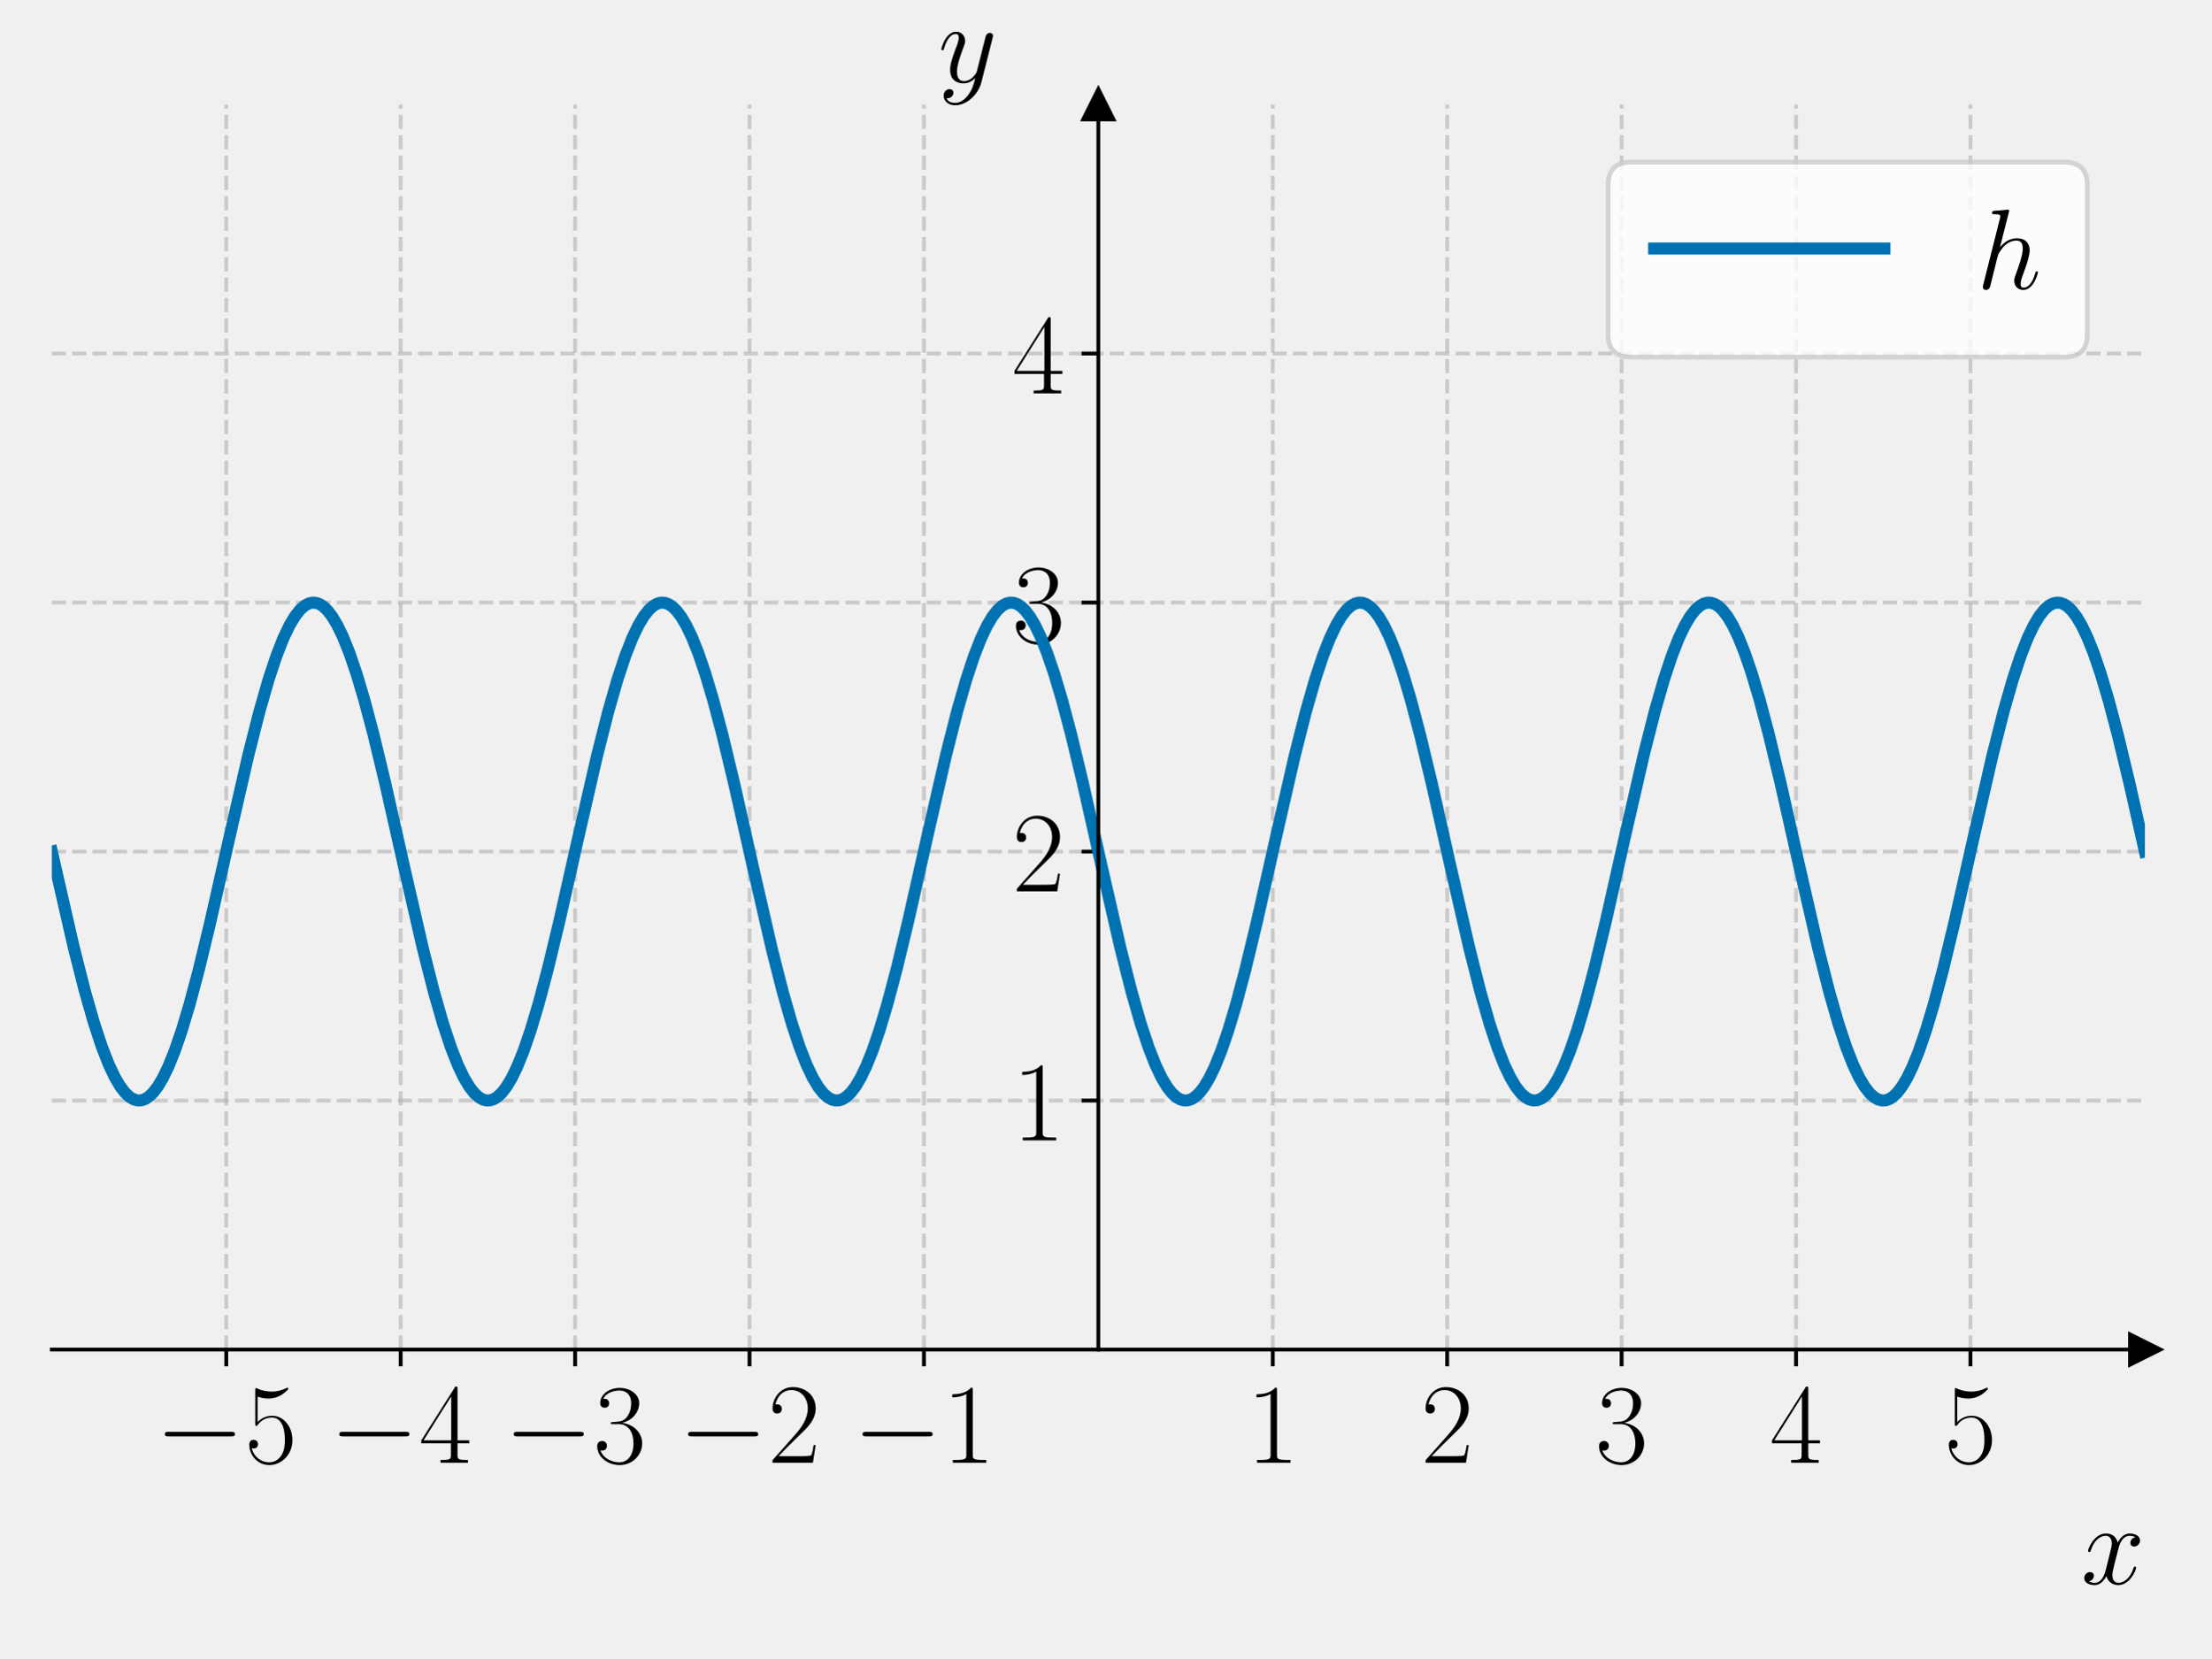
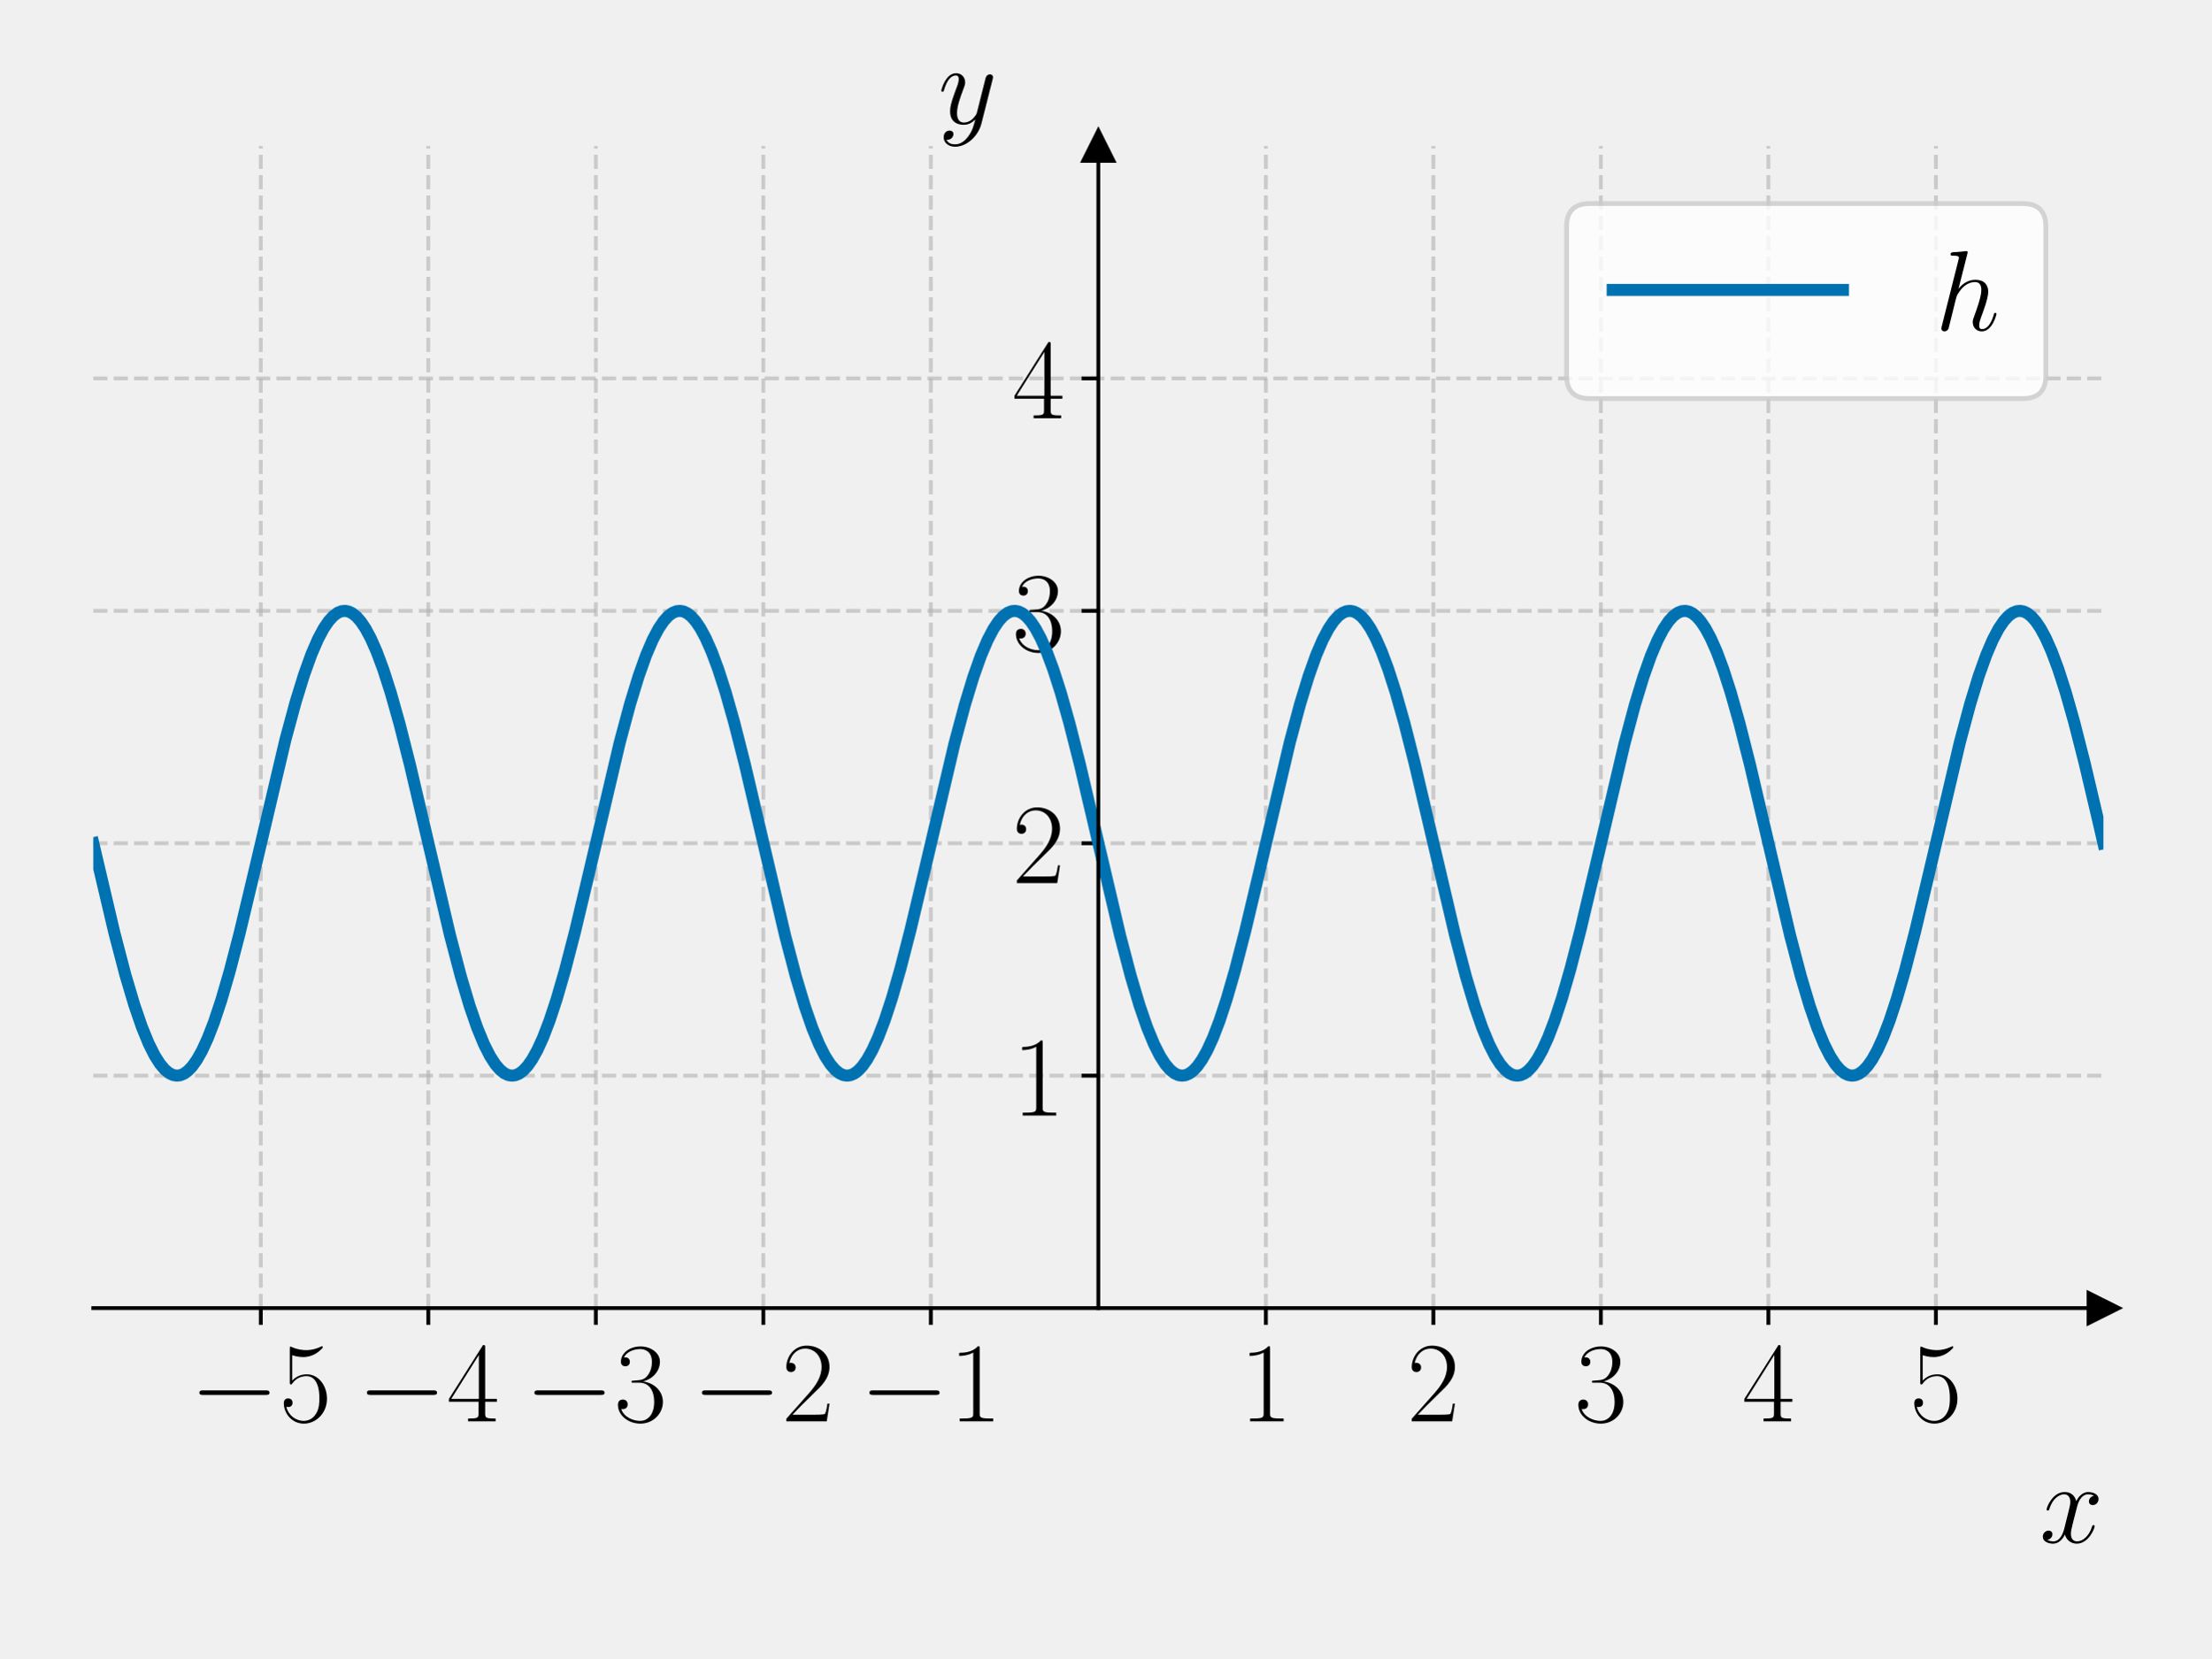
<svg xmlns="http://www.w3.org/2000/svg" xmlns:xlink="http://www.w3.org/1999/xlink" width="460.8pt" height="345.6pt" viewBox="0 0 460.8 345.6" version="1.1">
  <defs>
    <style type="text/css">*{stroke-linejoin: round; stroke-linecap: butt}</style>
  </defs>
  <g id="figure_1">
    <g id="patch_1">
      <path d="M 0 345.6  L 460.8 345.6  L 460.8 0  L 0 0  L 0 345.6  z " style="fill: none" />
    </g>
    <g id="axes_1">
      <g id="patch_2">
-         <path d="M 10.8 281.29  L 447 281.29  L 447 21.788  L 10.8 21.788  L 10.8 281.29  z " style="fill: none" />
+         <path d="M 19.44 272.65  L 438.36 272.65  L 438.36 30.428  L 19.44 30.428  L 19.44 272.65  z " style="fill: none" />
      </g>
      <g id="matplotlib.axis_1">
        <g id="xtick_1">
          <g id="line2d_1">
-             <path d="M 47.15 281.29  L 47.15 21.788  " clip-path="url(#pa3ded8461f)" style="fill: none; stroke-dasharray: 2.96,1.28; stroke-dashoffset: 0; stroke: #b0b0b0; stroke-opacity: 0.6; stroke-width: 0.8" />
+             <path d="M 54.35 272.65  L 54.35 30.428  " clip-path="url(#p4d999d555f)" style="fill: none; stroke-dasharray: 2.96,1.28; stroke-dashoffset: 0; stroke: #b0b0b0; stroke-opacity: 0.6; stroke-width: 0.8" />
          </g>
          <g id="line2d_2">
            <defs>
-               <path id="ma2c0aed784" d="M 0 0  L 0 3.5  " style="stroke: #000000; stroke-width: 0.8" />
-             </defs>
-             <g>
-               <use xlink:href="#ma2c0aed784" x="47.15" y="281.29" style="stroke: #000000; stroke-width: 0.8" />
+               <path id="m461175f066" d="M 0 0  L 0 3.5  " style="stroke: #000000; stroke-width: 0.8" />
+             </defs>
+             <g>
+               <use xlink:href="#m461175f066" x="54.35" y="272.65" style="stroke: #000000; stroke-width: 0.8" />
            </g>
          </g>
          <g id="text_1">
-             <g transform="translate(32.36865 304.8941) scale(0.24 -0.24)">
+             <g transform="translate(39.56865 296.2541) scale(0.24 -0.24)">
              <defs>
                <path id="CMSY10-0" d="M 4218 1472  C 4326 1472 4442 1472 4442 1600  C 4442 1728 4326 1728 4218 1728  L 755 1728  C 646 1728 531 1728 531 1600  C 531 1472 646 1472 755 1472  L 4218 1472  z " transform="scale(0.015625)" />
                <path id="CMR17-35" d="M 730 3692  C 794 3666 1056 3584 1325 3584  C 1920 3584 2246 3911 2432 4100  C 2432 4157 2432 4192 2394 4192  C 2387 4192 2374 4192 2323 4163  C 2099 4058 1837 3973 1517 3973  C 1325 3973 1037 3999 723 4139  C 653 4171 640 4171 634 4171  C 602 4171 595 4164 595 4037  L 595 2203  C 595 2089 595 2057 659 2057  C 691 2057 704 2070 736 2114  C 941 2401 1222 2522 1542 2522  C 1766 2522 2246 2382 2246 1289  C 2246 1085 2246 715 2054 421  C 1894 159 1645 25 1370 25  C 947 25 518 320 403 814  C 429 807 480 795 506 795  C 589 795 749 840 749 1038  C 749 1210 627 1280 506 1280  C 358 1280 262 1190 262 1011  C 262 454 704 -128 1382 -128  C 2042 -128 2669 440 2669 1264  C 2669 2030 2170 2624 1549 2624  C 1222 2624 947 2503 730 2274  L 730 3692  z " transform="scale(0.015625)" />
              </defs>
              <use xlink:href="#CMSY10-0" transform="scale(0.996264)" />
              <use xlink:href="#CMR17-35" transform="translate(77.48747 0) scale(0.996264)" />
            </g>
          </g>
        </g>
        <g id="xtick_2">
          <g id="line2d_3">
-             <path d="M 83.5 281.29  L 83.5 21.788  " clip-path="url(#pa3ded8461f)" style="fill: none; stroke-dasharray: 2.96,1.28; stroke-dashoffset: 0; stroke: #b0b0b0; stroke-opacity: 0.6; stroke-width: 0.8" />
+             <path d="M 89.26 272.65  L 89.26 30.428  " clip-path="url(#p4d999d555f)" style="fill: none; stroke-dasharray: 2.96,1.28; stroke-dashoffset: 0; stroke: #b0b0b0; stroke-opacity: 0.6; stroke-width: 0.8" />
          </g>
          <g id="line2d_4">
            <g>
-               <use xlink:href="#ma2c0aed784" x="83.5" y="281.29" style="stroke: #000000; stroke-width: 0.8" />
+               <use xlink:href="#m461175f066" x="89.26" y="272.65" style="stroke: #000000; stroke-width: 0.8" />
            </g>
          </g>
          <g id="text_2">
-             <g transform="translate(68.71865 304.8941) scale(0.24 -0.24)">
+             <g transform="translate(74.47865 296.2541) scale(0.24 -0.24)">
              <defs>
                <path id="CMR17-34" d="M 2150 4122  C 2150 4256 2144 4256 2029 4256  L 128 1254  L 128 1088  L 1779 1088  L 1779 457  C 1779 224 1766 160 1318 160  L 1197 160  L 1197 0  C 1402 0 1747 0 1965 0  C 2182 0 2528 0 2733 0  L 2733 160  L 2611 160  C 2163 160 2150 224 2150 457  L 2150 1088  L 2803 1088  L 2803 1254  L 2150 1254  L 2150 4122  z M 1798 3703  L 1798 1254  L 256 1254  L 1798 3703  z " transform="scale(0.015625)" />
              </defs>
              <use xlink:href="#CMSY10-0" transform="scale(0.996264)" />
              <use xlink:href="#CMR17-34" transform="translate(77.48747 0) scale(0.996264)" />
            </g>
          </g>
        </g>
        <g id="xtick_3">
          <g id="line2d_5">
-             <path d="M 119.85 281.29  L 119.85 21.788  " clip-path="url(#pa3ded8461f)" style="fill: none; stroke-dasharray: 2.96,1.28; stroke-dashoffset: 0; stroke: #b0b0b0; stroke-opacity: 0.6; stroke-width: 0.8" />
+             <path d="M 124.17 272.65  L 124.17 30.428  " clip-path="url(#p4d999d555f)" style="fill: none; stroke-dasharray: 2.96,1.28; stroke-dashoffset: 0; stroke: #b0b0b0; stroke-opacity: 0.6; stroke-width: 0.8" />
          </g>
          <g id="line2d_6">
            <g>
-               <use xlink:href="#ma2c0aed784" x="119.85" y="281.29" style="stroke: #000000; stroke-width: 0.8" />
+               <use xlink:href="#m461175f066" x="124.17" y="272.65" style="stroke: #000000; stroke-width: 0.8" />
            </g>
          </g>
          <g id="text_3">
-             <g transform="translate(105.0686 304.8941) scale(0.24 -0.24)">
+             <g transform="translate(109.3886 296.2541) scale(0.24 -0.24)">
              <defs>
                <path id="CMR17-33" d="M 1414 2157  C 1984 2157 2234 1662 2234 1090  C 2234 320 1824 25 1453 25  C 1114 25 563 194 390 693  C 422 680 454 680 486 680  C 640 680 755 782 755 948  C 755 1133 614 1216 486 1216  C 378 1216 211 1165 211 926  C 211 335 787 -128 1466 -128  C 2176 -128 2720 430 2720 1085  C 2720 1707 2208 2157 1600 2227  C 2086 2328 2554 2756 2554 3329  C 2554 3820 2048 4179 1472 4179  C 890 4179 378 3829 378 3329  C 378 3110 544 3072 627 3072  C 762 3072 877 3155 877 3321  C 877 3486 762 3569 627 3569  C 602 3569 570 3569 544 3557  C 730 3959 1235 4032 1459 4032  C 1683 4032 2106 3925 2106 3320  C 2106 3143 2080 2828 1862 2550  C 1670 2304 1453 2304 1242 2284  C 1210 2284 1062 2269 1037 2269  C 992 2263 966 2257 966 2208  C 966 2163 973 2157 1101 2157  L 1414 2157  z " transform="scale(0.015625)" />
              </defs>
              <use xlink:href="#CMSY10-0" transform="scale(0.996264)" />
              <use xlink:href="#CMR17-33" transform="translate(77.48747 0) scale(0.996264)" />
            </g>
          </g>
        </g>
        <g id="xtick_4">
          <g id="line2d_7">
-             <path d="M 156.2 281.29  L 156.2 21.788  " clip-path="url(#pa3ded8461f)" style="fill: none; stroke-dasharray: 2.96,1.28; stroke-dashoffset: 0; stroke: #b0b0b0; stroke-opacity: 0.6; stroke-width: 0.8" />
+             <path d="M 159.08 272.65  L 159.08 30.428  " clip-path="url(#p4d999d555f)" style="fill: none; stroke-dasharray: 2.96,1.28; stroke-dashoffset: 0; stroke: #b0b0b0; stroke-opacity: 0.6; stroke-width: 0.8" />
          </g>
          <g id="line2d_8">
            <g>
-               <use xlink:href="#ma2c0aed784" x="156.2" y="281.29" style="stroke: #000000; stroke-width: 0.8" />
+               <use xlink:href="#m461175f066" x="159.08" y="272.65" style="stroke: #000000; stroke-width: 0.8" />
            </g>
          </g>
          <g id="text_4">
-             <g transform="translate(141.4186 304.8941) scale(0.24 -0.24)">
+             <g transform="translate(144.2986 296.2541) scale(0.24 -0.24)">
              <defs>
                <path id="CMR17-32" d="M 2669 989  L 2554 989  C 2490 536 2438 459 2413 420  C 2381 369 1920 369 1830 369  L 602 369  C 832 619 1280 1072 1824 1597  C 2214 1967 2669 2402 2669 3035  C 2669 3790 2067 4224 1395 4224  C 691 4224 262 3604 262 3030  C 262 2780 448 2748 525 2748  C 589 2748 781 2787 781 3010  C 781 3207 614 3264 525 3264  C 486 3264 448 3258 422 3245  C 544 3790 915 4058 1306 4058  C 1862 4058 2227 3617 2227 3035  C 2227 2479 1901 2000 1536 1584  L 262 146  L 262 0  L 2515 0  L 2669 989  z " transform="scale(0.015625)" />
              </defs>
              <use xlink:href="#CMSY10-0" transform="scale(0.996264)" />
              <use xlink:href="#CMR17-32" transform="translate(77.48747 0) scale(0.996264)" />
            </g>
          </g>
        </g>
        <g id="xtick_5">
          <g id="line2d_9">
-             <path d="M 192.55 281.29  L 192.55 21.788  " clip-path="url(#pa3ded8461f)" style="fill: none; stroke-dasharray: 2.96,1.28; stroke-dashoffset: 0; stroke: #b0b0b0; stroke-opacity: 0.6; stroke-width: 0.8" />
+             <path d="M 193.99 272.65  L 193.99 30.428  " clip-path="url(#p4d999d555f)" style="fill: none; stroke-dasharray: 2.96,1.28; stroke-dashoffset: 0; stroke: #b0b0b0; stroke-opacity: 0.6; stroke-width: 0.8" />
          </g>
          <g id="line2d_10">
            <g>
-               <use xlink:href="#ma2c0aed784" x="192.55" y="281.29" style="stroke: #000000; stroke-width: 0.8" />
+               <use xlink:href="#m461175f066" x="193.99" y="272.65" style="stroke: #000000; stroke-width: 0.8" />
            </g>
          </g>
          <g id="text_5">
-             <g transform="translate(177.7686 304.8941) scale(0.24 -0.24)">
+             <g transform="translate(179.2086 296.2541) scale(0.24 -0.24)">
              <defs>
                <path id="CMR17-31" d="M 1702 4058  C 1702 4192 1696 4192 1606 4192  C 1357 3916 979 3827 621 3827  C 602 3827 570 3827 563 3808  C 557 3795 557 3782 557 3648  C 755 3648 1088 3686 1344 3839  L 1344 461  C 1344 236 1331 160 781 160  L 589 160  L 589 0  C 896 0 1216 0 1523 0  C 1830 0 2150 0 2458 0  L 2458 160  L 2266 160  C 1715 160 1702 230 1702 458  L 1702 4058  z " transform="scale(0.015625)" />
              </defs>
              <use xlink:href="#CMSY10-0" transform="scale(0.996264)" />
              <use xlink:href="#CMR17-31" transform="translate(77.48747 0) scale(0.996264)" />
            </g>
          </g>
        </g>
        <g id="xtick_6">
          <g id="line2d_11">
-             <path d="M 265.25 281.29  L 265.25 21.788  " clip-path="url(#pa3ded8461f)" style="fill: none; stroke-dasharray: 2.96,1.28; stroke-dashoffset: 0; stroke: #b0b0b0; stroke-opacity: 0.6; stroke-width: 0.8" />
+             <path d="M 263.81 272.65  L 263.81 30.428  " clip-path="url(#p4d999d555f)" style="fill: none; stroke-dasharray: 2.96,1.28; stroke-dashoffset: 0; stroke: #b0b0b0; stroke-opacity: 0.6; stroke-width: 0.8" />
          </g>
          <g id="line2d_12">
            <g>
-               <use xlink:href="#ma2c0aed784" x="265.25" y="281.29" style="stroke: #000000; stroke-width: 0.8" />
+               <use xlink:href="#m461175f066" x="263.81" y="272.65" style="stroke: #000000; stroke-width: 0.8" />
            </g>
          </g>
          <g id="text_6">
-             <g transform="translate(259.7671 304.8941) scale(0.24 -0.24)">
+             <g transform="translate(258.3271 296.2541) scale(0.24 -0.24)">
              <use xlink:href="#CMR17-31" transform="scale(0.996264)" />
            </g>
          </g>
        </g>
        <g id="xtick_7">
          <g id="line2d_13">
-             <path d="M 301.6 281.29  L 301.6 21.788  " clip-path="url(#pa3ded8461f)" style="fill: none; stroke-dasharray: 2.96,1.28; stroke-dashoffset: 0; stroke: #b0b0b0; stroke-opacity: 0.6; stroke-width: 0.8" />
+             <path d="M 298.72 272.65  L 298.72 30.428  " clip-path="url(#p4d999d555f)" style="fill: none; stroke-dasharray: 2.96,1.28; stroke-dashoffset: 0; stroke: #b0b0b0; stroke-opacity: 0.6; stroke-width: 0.8" />
          </g>
          <g id="line2d_14">
            <g>
-               <use xlink:href="#ma2c0aed784" x="301.6" y="281.29" style="stroke: #000000; stroke-width: 0.8" />
+               <use xlink:href="#m461175f066" x="298.72" y="272.65" style="stroke: #000000; stroke-width: 0.8" />
            </g>
          </g>
          <g id="text_7">
-             <g transform="translate(296.1171 304.8941) scale(0.24 -0.24)">
+             <g transform="translate(293.2371 296.2541) scale(0.24 -0.24)">
              <use xlink:href="#CMR17-32" transform="scale(0.996264)" />
            </g>
          </g>
        </g>
        <g id="xtick_8">
          <g id="line2d_15">
-             <path d="M 337.95 281.29  L 337.95 21.788  " clip-path="url(#pa3ded8461f)" style="fill: none; stroke-dasharray: 2.96,1.28; stroke-dashoffset: 0; stroke: #b0b0b0; stroke-opacity: 0.6; stroke-width: 0.8" />
+             <path d="M 333.63 272.65  L 333.63 30.428  " clip-path="url(#p4d999d555f)" style="fill: none; stroke-dasharray: 2.96,1.28; stroke-dashoffset: 0; stroke: #b0b0b0; stroke-opacity: 0.6; stroke-width: 0.8" />
          </g>
          <g id="line2d_16">
            <g>
-               <use xlink:href="#ma2c0aed784" x="337.95" y="281.29" style="stroke: #000000; stroke-width: 0.8" />
+               <use xlink:href="#m461175f066" x="333.63" y="272.65" style="stroke: #000000; stroke-width: 0.8" />
            </g>
          </g>
          <g id="text_8">
-             <g transform="translate(332.4671 304.8941) scale(0.24 -0.24)">
+             <g transform="translate(328.1471 296.2541) scale(0.24 -0.24)">
              <use xlink:href="#CMR17-33" transform="scale(0.996264)" />
            </g>
          </g>
        </g>
        <g id="xtick_9">
          <g id="line2d_17">
-             <path d="M 374.3 281.29  L 374.3 21.788  " clip-path="url(#pa3ded8461f)" style="fill: none; stroke-dasharray: 2.96,1.28; stroke-dashoffset: 0; stroke: #b0b0b0; stroke-opacity: 0.6; stroke-width: 0.8" />
+             <path d="M 368.54 272.65  L 368.54 30.428  " clip-path="url(#p4d999d555f)" style="fill: none; stroke-dasharray: 2.96,1.28; stroke-dashoffset: 0; stroke: #b0b0b0; stroke-opacity: 0.6; stroke-width: 0.8" />
          </g>
          <g id="line2d_18">
            <g>
-               <use xlink:href="#ma2c0aed784" x="374.3" y="281.29" style="stroke: #000000; stroke-width: 0.8" />
+               <use xlink:href="#m461175f066" x="368.54" y="272.65" style="stroke: #000000; stroke-width: 0.8" />
            </g>
          </g>
          <g id="text_9">
-             <g transform="translate(368.8171 304.8941) scale(0.24 -0.24)">
+             <g transform="translate(363.0571 296.2541) scale(0.24 -0.24)">
              <use xlink:href="#CMR17-34" transform="scale(0.996264)" />
            </g>
          </g>
        </g>
        <g id="xtick_10">
          <g id="line2d_19">
-             <path d="M 410.65 281.29  L 410.65 21.788  " clip-path="url(#pa3ded8461f)" style="fill: none; stroke-dasharray: 2.96,1.28; stroke-dashoffset: 0; stroke: #b0b0b0; stroke-opacity: 0.6; stroke-width: 0.8" />
+             <path d="M 403.45 272.65  L 403.45 30.428  " clip-path="url(#p4d999d555f)" style="fill: none; stroke-dasharray: 2.96,1.28; stroke-dashoffset: 0; stroke: #b0b0b0; stroke-opacity: 0.6; stroke-width: 0.8" />
          </g>
          <g id="line2d_20">
            <g>
-               <use xlink:href="#ma2c0aed784" x="410.65" y="281.29" style="stroke: #000000; stroke-width: 0.8" />
+               <use xlink:href="#m461175f066" x="403.45" y="272.65" style="stroke: #000000; stroke-width: 0.8" />
            </g>
          </g>
          <g id="text_10">
-             <g transform="translate(405.1671 304.8941) scale(0.24 -0.24)">
+             <g transform="translate(397.9671 296.2541) scale(0.24 -0.24)">
              <use xlink:href="#CMR17-35" transform="scale(0.996264)" />
            </g>
          </g>
        </g>
        <g id="text_11">
-           <g transform="translate(433.6958 330.1492) scale(0.24 -0.24)">
+           <g transform="translate(425.0558 321.5092) scale(0.24 -0.24)">
            <defs>
              <path id="CMMI12-78" d="M 3034 2606  C 2829 2567 2752 2414 2752 2293  C 2752 2139 2874 2088 2963 2088  C 3155 2088 3290 2254 3290 2427  C 3290 2695 2982 2816 2714 2816  C 2323 2816 2106 2433 2048 2312  C 1901 2816 1504 2816 1389 2816  C 736 2816 390 1980 390 1839  C 390 1814 416 1782 461 1782  C 512 1782 525 1820 538 1846  C 755 2555 1184 2689 1370 2689  C 1658 2689 1715 2420 1715 2267  C 1715 2127 1677 1980 1600 1673  L 1382 798  C 1286 415 1101 64 762 64  C 730 64 570 64 435 147  C 666 192 717 383 717 460  C 717 588 621 664 499 664  C 346 664 179 530 179 326  C 179 57 480 -64 755 -64  C 1062 -64 1280 179 1414 441  C 1517 64 1837 -64 2074 -64  C 2726 -64 3072 773 3072 913  C 3072 945 3046 971 3008 971  C 2950 971 2944 939 2925 888  C 2752 326 2381 64 2093 64  C 1869 64 1747 230 1747 492  C 1747 632 1773 734 1875 1156  L 2099 2024  C 2195 2408 2413 2689 2707 2689  C 2720 2689 2899 2689 3034 2606  z " transform="scale(0.015625)" />
            </defs>
            <use xlink:href="#CMMI12-78" transform="scale(0.996264)" />
          </g>
        </g>
      </g>
      <g id="matplotlib.axis_2">
        <g id="ytick_1">
          <g id="line2d_21">
-             <path d="M 10.8 229.389  L 447 229.389  " clip-path="url(#pa3ded8461f)" style="fill: none; stroke-dasharray: 2.96,1.28; stroke-dashoffset: 0; stroke: #b0b0b0; stroke-opacity: 0.6; stroke-width: 0.8" />
+             <path d="M 19.44 224.205  L 438.36 224.205  " clip-path="url(#p4d999d555f)" style="fill: none; stroke-dasharray: 2.96,1.28; stroke-dashoffset: 0; stroke: #b0b0b0; stroke-opacity: 0.6; stroke-width: 0.8" />
          </g>
          <g id="line2d_22">
            <defs>
-               <path id="mbb48ae3e22" d="M 0 0  L -3.5 0  " style="stroke: #000000; stroke-width: 0.8" />
-             </defs>
-             <g>
-               <use xlink:href="#mbb48ae3e22" x="228.9" y="229.389" style="stroke: #000000; stroke-width: 0.8" />
+               <path id="m5a1c3067d9" d="M 0 0  L -3.5 0  " style="stroke: #000000; stroke-width: 0.8" />
+             </defs>
+             <g>
+               <use xlink:href="#m5a1c3067d9" x="228.9" y="224.205" style="stroke: #000000; stroke-width: 0.8" />
            </g>
          </g>
          <g id="text_12">
-             <g transform="translate(210.9343 237.6915) scale(0.24 -0.24)">
+             <g transform="translate(210.9343 232.5075) scale(0.24 -0.24)">
              <use xlink:href="#CMR17-31" transform="scale(0.996264)" />
            </g>
          </g>
        </g>
        <g id="ytick_2">
          <g id="line2d_23">
-             <path d="M 10.8 177.489  L 447 177.489  " clip-path="url(#pa3ded8461f)" style="fill: none; stroke-dasharray: 2.96,1.28; stroke-dashoffset: 0; stroke: #b0b0b0; stroke-opacity: 0.6; stroke-width: 0.8" />
+             <path d="M 19.44 175.761  L 438.36 175.761  " clip-path="url(#p4d999d555f)" style="fill: none; stroke-dasharray: 2.96,1.28; stroke-dashoffset: 0; stroke: #b0b0b0; stroke-opacity: 0.6; stroke-width: 0.8" />
          </g>
          <g id="line2d_24">
            <g>
-               <use xlink:href="#mbb48ae3e22" x="228.9" y="177.489" style="stroke: #000000; stroke-width: 0.8" />
+               <use xlink:href="#m5a1c3067d9" x="228.9" y="175.761" style="stroke: #000000; stroke-width: 0.8" />
            </g>
          </g>
          <g id="text_13">
-             <g transform="translate(210.9343 185.791) scale(0.24 -0.24)">
+             <g transform="translate(210.9343 184.063) scale(0.24 -0.24)">
              <use xlink:href="#CMR17-32" transform="scale(0.996264)" />
            </g>
          </g>
        </g>
        <g id="ytick_3">
          <g id="line2d_25">
-             <path d="M 10.8 125.588  L 447 125.588  " clip-path="url(#pa3ded8461f)" style="fill: none; stroke-dasharray: 2.96,1.28; stroke-dashoffset: 0; stroke: #b0b0b0; stroke-opacity: 0.6; stroke-width: 0.8" />
+             <path d="M 19.44 127.316  L 438.36 127.316  " clip-path="url(#p4d999d555f)" style="fill: none; stroke-dasharray: 2.96,1.28; stroke-dashoffset: 0; stroke: #b0b0b0; stroke-opacity: 0.6; stroke-width: 0.8" />
          </g>
          <g id="line2d_26">
            <g>
-               <use xlink:href="#mbb48ae3e22" x="228.9" y="125.588" style="stroke: #000000; stroke-width: 0.8" />
+               <use xlink:href="#m5a1c3067d9" x="228.9" y="127.316" style="stroke: #000000; stroke-width: 0.8" />
            </g>
          </g>
          <g id="text_14">
-             <g transform="translate(210.9343 133.8906) scale(0.24 -0.24)">
+             <g transform="translate(210.9343 135.6186) scale(0.24 -0.24)">
              <use xlink:href="#CMR17-33" transform="scale(0.996264)" />
            </g>
          </g>
        </g>
        <g id="ytick_4">
          <g id="line2d_27">
-             <path d="M 10.8 73.688  L 447 73.688  " clip-path="url(#pa3ded8461f)" style="fill: none; stroke-dasharray: 2.96,1.28; stroke-dashoffset: 0; stroke: #b0b0b0; stroke-opacity: 0.6; stroke-width: 0.8" />
+             <path d="M 19.44 78.872  L 438.36 78.872  " clip-path="url(#p4d999d555f)" style="fill: none; stroke-dasharray: 2.96,1.28; stroke-dashoffset: 0; stroke: #b0b0b0; stroke-opacity: 0.6; stroke-width: 0.8" />
          </g>
          <g id="line2d_28">
            <g>
-               <use xlink:href="#mbb48ae3e22" x="228.9" y="73.688" style="stroke: #000000; stroke-width: 0.8" />
+               <use xlink:href="#m5a1c3067d9" x="228.9" y="78.872" style="stroke: #000000; stroke-width: 0.8" />
            </g>
          </g>
          <g id="text_15">
-             <g transform="translate(210.9343 81.9902) scale(0.24 -0.24)">
+             <g transform="translate(210.9343 87.1742) scale(0.24 -0.24)">
              <use xlink:href="#CMR17-34" transform="scale(0.996264)" />
            </g>
          </g>
        </g>
        <g id="text_16">
-           <g transform="translate(195.5189 17.13682) scale(0.24 -0.24)">
+           <g transform="translate(195.5189 25.77682) scale(0.24 -0.24)">
            <defs>
              <path id="CMMI12-79" d="M 1683 -700  C 1510 -939 1261 -1152 947 -1152  C 870 -1152 563 -1152 467 -889  C 486 -895 518 -895 531 -895  C 723 -895 851 -729 851 -582  C 851 -435 730 -384 634 -384  C 531 -384 307 -458 307 -759  C 307 -1071 582 -1286 947 -1286  C 1587 -1286 2234 -700 2413 6  L 3040 2485  C 3046 2517 3059 2556 3059 2594  C 3059 2689 2982 2753 2886 2753  C 2829 2753 2694 2727 2643 2535  L 2170 658  C 2138 543 2138 530 2086 460  C 1958 281 1747 64 1440 64  C 1082 64 1050 415 1050 588  C 1050 952 1222 1443 1395 1903  C 1466 2088 1504 2178 1504 2305  C 1504 2574 1312 2816 998 2816  C 410 2816 173 1890 173 1839  C 173 1814 198 1782 243 1782  C 301 1782 307 1807 333 1897  C 486 2433 730 2689 979 2689  C 1037 2689 1146 2689 1146 2478  C 1146 2312 1075 2127 979 1884  C 666 1047 666 837 666 683  C 666 77 1101 -64 1421 -64  C 1606 -64 1837 -6 2061 230  L 2067 224  C 1971 -147 1907 -392 1683 -700  z " transform="scale(0.015625)" />
            </defs>
            <use xlink:href="#CMMI12-79" transform="scale(0.996264)" />
          </g>
        </g>
      </g>
      <g id="line2d_29">
        <defs>
-           <path id="me19b962061" d="M 3 0  L -3 -3  L -3 3  z " style="stroke: #000000; stroke-linejoin: miter" />
+           <path id="m63d693e2af" d="M 3 0  L -3 -3  L -3 3  z " style="stroke: #000000; stroke-linejoin: miter" />
        </defs>
        <g>
-           <use xlink:href="#me19b962061" x="447" y="281.29" style="stroke: #000000; stroke-linejoin: miter" />
+           <use xlink:href="#m63d693e2af" x="438.36" y="272.65" style="stroke: #000000; stroke-linejoin: miter" />
        </g>
      </g>
      <g id="line2d_30">
        <defs>
-           <path id="ma9bf1945a6" d="M 0 -3  L -3 3  L 3 3  z " style="stroke: #000000; stroke-linejoin: miter" />
+           <path id="m87d3453a11" d="M 0 -3  L -3 3  L 3 3  z " style="stroke: #000000; stroke-linejoin: miter" />
        </defs>
        <g>
-           <use xlink:href="#ma9bf1945a6" x="228.9" y="21.788" style="stroke: #000000; stroke-linejoin: miter" />
+           <use xlink:href="#m87d3453a11" x="228.9" y="30.428" style="stroke: #000000; stroke-linejoin: miter" />
        </g>
      </g>
      <g id="line2d_31">
-         <path d="M 10.8 177.489  L 15.3 197.167  L 17.643 206.424  L 19.56 213.134  L 21.21 218.135  L 22.648 221.822  L 23.926 224.526  L 25.071 226.463  L 26.109 227.806  L 27.041 228.666  L 27.893 229.163  L 28.692 229.374  L 29.464 229.343  L 30.236 229.081  L 31.035 228.569  L 31.914 227.724  L 32.872 226.473  L 33.911 224.739  L 35.082 222.326  L 36.387 219.1  L 37.851 214.852  L 39.502 209.351  L 41.419 202.158  L 43.789 192.356  L 47.543 175.728  L 51.696 157.617  L 54.039 148.38  L 55.956 141.692  L 57.607 136.713  L 59.045 133.048  L 60.323 130.363  L 61.468 128.446  L 62.506 127.121  L 63.438 126.277  L 64.29 125.796  L 65.089 125.599  L 65.834 125.639  L 66.606 125.906  L 67.405 126.425  L 68.284 127.276  L 69.242 128.534  L 70.307 130.326  L 71.479 132.757  L 72.783 136.003  L 74.248 140.271  L 75.899 145.792  L 77.842 153.11  L 80.238 163.052  L 84.126 180.294  L 88.093 197.554  L 90.436 206.77  L 92.326 213.35  L 93.977 218.32  L 95.415 221.976  L 96.693 224.652  L 97.838 226.561  L 98.876 227.878  L 99.808 228.715  L 100.66 229.19  L 101.432 229.378  L 102.178 229.34  L 102.95 229.075  L 103.748 228.558  L 104.627 227.709  L 105.586 226.453  L 106.624 224.714  L 107.795 222.296  L 109.1 219.064  L 110.564 214.811  L 112.215 209.303  L 114.159 202  L 116.555 192.069  L 120.389 175.071  L 124.41 157.562  L 126.753 148.331  L 128.67 141.649  L 130.32 136.676  L 131.758 133.017  L 133.036 130.338  L 134.181 128.426  L 135.219 127.107  L 136.151 126.267  L 137.003 125.791  L 137.775 125.6  L 138.548 125.641  L 139.32 125.913  L 140.118 126.436  L 140.997 127.291  L 141.956 128.554  L 143.021 130.351  L 144.192 132.788  L 145.497 136.039  L 146.961 140.313  L 148.638 145.934  L 150.582 153.268  L 153.005 163.339  L 156.999 181.069  L 160.833 197.719  L 163.149 206.819  L 165.04 213.393  L 166.664 218.283  L 168.101 221.945  L 169.379 224.627  L 170.524 226.542  L 171.563 227.864  L 172.495 228.705  L 173.347 229.184  L 174.145 229.379  L 174.891 229.338  L 175.663 229.068  L 176.462 228.547  L 177.34 227.694  L 178.299 226.433  L 179.364 224.639  L 180.535 222.205  L 181.84 218.957  L 183.304 214.686  L 184.955 209.162  L 186.899 201.842  L 189.295 191.897  L 193.209 174.535  L 197.149 157.397  L 199.493 148.183  L 201.383 141.606  L 203.007 136.713  L 204.445 133.048  L 205.723 130.363  L 206.868 128.446  L 207.906 127.121  L 208.838 126.277  L 209.69 125.796  L 210.489 125.599  L 211.234 125.639  L 212.006 125.906  L 212.805 126.425  L 213.684 127.276  L 214.642 128.534  L 215.707 130.326  L 216.879 132.757  L 218.183 136.003  L 219.648 140.271  L 221.299 145.792  L 223.242 153.11  L 225.638 163.052  L 229.526 180.294  L 233.493 197.554  L 235.836 206.77  L 237.726 213.35  L 239.377 218.32  L 240.815 221.976  L 242.093 224.652  L 243.238 226.561  L 244.276 227.878  L 245.208 228.715  L 246.06 229.19  L 246.832 229.378  L 247.578 229.34  L 248.35 229.075  L 249.148 228.558  L 250.027 227.709  L 250.986 226.453  L 252.024 224.714  L 253.195 222.296  L 254.5 219.064  L 255.964 214.811  L 257.615 209.303  L 259.559 202  L 261.955 192.069  L 265.789 175.071  L 269.81 157.562  L 272.153 148.331  L 274.07 141.649  L 275.72 136.676  L 277.158 133.017  L 278.436 130.338  L 279.581 128.426  L 280.619 127.107  L 281.551 126.267  L 282.403 125.791  L 283.175 125.6  L 283.948 125.641  L 284.72 125.913  L 285.518 126.436  L 286.397 127.291  L 287.356 128.554  L 288.421 130.351  L 289.592 132.788  L 290.897 136.039  L 292.361 140.313  L 294.038 145.934  L 295.982 153.268  L 298.405 163.339  L 302.399 181.069  L 306.233 197.719  L 308.549 206.819  L 310.44 213.393  L 312.064 218.283  L 313.501 221.945  L 314.779 224.627  L 315.924 226.542  L 316.963 227.864  L 317.895 228.705  L 318.747 229.184  L 319.545 229.379  L 320.291 229.338  L 321.063 229.068  L 321.862 228.547  L 322.74 227.694  L 323.699 226.433  L 324.764 224.639  L 325.935 222.205  L 327.24 218.957  L 328.704 214.686  L 330.355 209.162  L 332.299 201.842  L 334.695 191.897  L 338.609 174.535  L 342.549 157.397  L 344.893 148.183  L 346.783 141.606  L 348.407 136.713  L 349.845 133.048  L 351.123 130.363  L 352.268 128.446  L 353.306 127.121  L 354.238 126.277  L 355.09 125.796  L 355.889 125.599  L 356.634 125.639  L 357.406 125.906  L 358.205 126.425  L 359.084 127.276  L 360.042 128.534  L 361.107 130.326  L 362.279 132.757  L 363.583 136.003  L 365.048 140.271  L 366.699 145.792  L 368.642 153.11  L 371.038 163.052  L 374.926 180.294  L 378.893 197.554  L 381.236 206.77  L 383.126 213.35  L 384.777 218.32  L 386.215 221.976  L 387.493 224.652  L 388.638 226.561  L 389.676 227.878  L 390.608 228.715  L 391.46 229.19  L 392.232 229.378  L 392.978 229.34  L 393.75 229.075  L 394.548 228.558  L 395.427 227.709  L 396.386 226.453  L 397.424 224.714  L 398.595 222.296  L 399.9 219.064  L 401.364 214.811  L 403.015 209.303  L 404.959 202  L 407.355 192.069  L 411.189 175.071  L 415.21 157.562  L 417.553 148.331  L 419.47 141.649  L 421.12 136.676  L 422.558 133.017  L 423.836 130.338  L 424.981 128.426  L 426.019 127.107  L 426.951 126.267  L 427.803 125.791  L 428.575 125.6  L 429.348 125.641  L 430.12 125.913  L 430.918 126.436  L 431.797 127.291  L 432.756 128.554  L 433.821 130.351  L 434.992 132.788  L 436.297 136.039  L 437.761 140.313  L 439.438 145.934  L 441.382 153.268  L 443.805 163.339  L 447 177.489  L 447 177.489  " clip-path="url(#pa3ded8461f)" style="fill: none; stroke: #0072b2; stroke-width: 2.5; stroke-linecap: square" />
+         <path d="M 19.44 175.761  L 23.838 194.438  L 26.114 203.138  L 27.981 209.435  L 29.566 214.045  L 30.972 217.485  L 32.225 219.99  L 33.35 221.761  L 34.348 222.938  L 35.243 223.671  L 36.061 224.069  L 36.828 224.204  L 37.569 224.116  L 38.337 223.798  L 39.155 223.207  L 40.024 222.297  L 40.996 220.944  L 42.07 219.047  L 43.272 216.446  L 44.601 213.015  L 46.11 208.481  L 47.849 202.514  L 49.92 194.567  L 52.682 183.007  L 59.483 154.17  L 61.606 146.33  L 63.37 140.616  L 64.904 136.361  L 66.259 133.225  L 67.461 130.971  L 68.535 129.399  L 69.507 128.349  L 70.376 127.716  L 71.195 127.39  L 71.962 127.321  L 72.703 127.475  L 73.47 127.859  L 74.289 128.521  L 75.183 129.538  L 76.181 131.024  L 77.28 133.079  L 78.508 135.865  L 79.888 139.579  L 81.448 144.441  L 83.264 150.87  L 85.463 159.527  L 88.608 172.92  L 93.748 194.797  L 96.023 203.459  L 97.864 209.635  L 99.45 214.215  L 100.856 217.626  L 102.109 220.103  L 103.209 221.814  L 104.206 222.976  L 105.101 223.695  L 105.919 224.081  L 106.686 224.205  L 107.428 224.106  L 108.195 223.776  L 109.013 223.173  L 109.908 222.219  L 110.88 220.842  L 111.954 218.921  L 113.156 216.294  L 114.511 212.765  L 116.019 208.192  L 117.758 202.188  L 119.855 194.103  L 122.668 182.29  L 129.163 154.72  L 131.311 146.73  L 133.1 140.886  L 134.66 136.524  L 136.015 133.359  L 137.243 131.035  L 138.317 129.447  L 139.289 128.383  L 140.158 127.738  L 140.976 127.399  L 141.743 127.319  L 142.485 127.461  L 143.252 127.835  L 144.07 128.485  L 144.965 129.488  L 145.962 130.96  L 147.062 133  L 148.289 135.77  L 149.67 139.468  L 151.23 144.314  L 153.02 150.631  L 155.193 159.16  L 158.262 172.197  L 163.632 195.053  L 165.882 203.596  L 167.723 209.754  L 169.308 214.316  L 170.715 217.71  L 171.942 220.126  L 173.041 221.831  L 174.039 222.988  L 174.934 223.703  L 175.752 224.085  L 176.519 224.205  L 177.261 224.102  L 178.028 223.769  L 178.846 223.161  L 179.741 222.203  L 180.713 220.822  L 181.787 218.895  L 182.988 216.263  L 184.344 212.729  L 185.878 208.068  L 187.642 201.954  L 189.739 193.845  L 192.577 181.903  L 198.893 155.072  L 201.067 146.953  L 202.857 141.08  L 204.416 136.688  L 205.797 133.44  L 207.025 131.099  L 208.124 129.464  L 209.096 128.395  L 209.991 127.731  L 210.809 127.396  L 211.576 127.32  L 212.318 127.466  L 213.085 127.843  L 213.903 128.497  L 214.798 129.505  L 215.795 130.981  L 216.895 133.026  L 218.122 135.802  L 219.503 139.505  L 221.063 144.356  L 222.878 150.774  L 225.077 159.422  L 228.197 172.697  L 233.413 194.9  L 235.663 203.459  L 237.504 209.635  L 239.09 214.215  L 240.496 217.626  L 241.749 220.103  L 242.849 221.814  L 243.846 222.976  L 244.741 223.695  L 245.559 224.081  L 246.326 224.205  L 247.068 224.106  L 247.835 223.776  L 248.653 223.173  L 249.548 222.219  L 250.52 220.842  L 251.594 218.921  L 252.796 216.294  L 254.151 212.765  L 255.659 208.192  L 257.398 202.188  L 259.495 194.103  L 262.308 182.29  L 268.803 154.72  L 270.951 146.73  L 272.74 140.886  L 274.3 136.524  L 275.655 133.359  L 276.883 131.035  L 277.957 129.447  L 278.929 128.383  L 279.798 127.738  L 280.616 127.399  L 281.383 127.319  L 282.125 127.461  L 282.892 127.835  L 283.71 128.485  L 284.605 129.488  L 285.602 130.96  L 286.702 133  L 287.929 135.77  L 289.31 139.468  L 290.87 144.314  L 292.66 150.631  L 294.833 159.16  L 297.902 172.197  L 303.272 195.053  L 305.522 203.596  L 307.363 209.754  L 308.948 214.316  L 310.355 217.71  L 311.582 220.126  L 312.681 221.831  L 313.679 222.988  L 314.574 223.703  L 315.392 224.085  L 316.159 224.205  L 316.901 224.102  L 317.668 223.769  L 318.486 223.161  L 319.381 222.203  L 320.353 220.822  L 321.427 218.895  L 322.628 216.263  L 323.984 212.729  L 325.518 208.068  L 327.282 201.954  L 329.379 193.845  L 332.217 181.903  L 338.533 155.072  L 340.707 146.953  L 342.497 141.08  L 344.056 136.688  L 345.437 133.44  L 346.665 131.099  L 347.764 129.464  L 348.736 128.395  L 349.631 127.731  L 350.449 127.396  L 351.216 127.32  L 351.958 127.466  L 352.725 127.843  L 353.543 128.497  L 354.438 129.505  L 355.435 130.981  L 356.535 133.026  L 357.762 135.802  L 359.143 139.505  L 360.703 144.356  L 362.518 150.774  L 364.717 159.422  L 367.837 172.697  L 373.053 194.9  L 375.303 203.459  L 377.144 209.635  L 378.73 214.215  L 380.136 217.626  L 381.389 220.103  L 382.489 221.814  L 383.486 222.976  L 384.381 223.695  L 385.199 224.081  L 385.966 224.205  L 386.708 224.106  L 387.475 223.776  L 388.293 223.173  L 389.188 222.219  L 390.16 220.842  L 391.234 218.921  L 392.436 216.294  L 393.791 212.765  L 395.299 208.192  L 397.038 202.188  L 399.135 194.103  L 401.948 182.29  L 408.443 154.72  L 410.591 146.73  L 412.38 140.886  L 413.94 136.524  L 415.295 133.359  L 416.523 131.035  L 417.597 129.447  L 418.569 128.383  L 419.438 127.738  L 420.256 127.399  L 421.023 127.319  L 421.765 127.461  L 422.532 127.835  L 423.35 128.485  L 424.245 129.488  L 425.242 130.96  L 426.342 133  L 427.569 135.77  L 428.95 139.468  L 430.51 144.314  L 432.3 150.631  L 434.473 159.16  L 437.542 172.197  L 438.36 175.761  L 438.36 175.761  " clip-path="url(#p4d999d555f)" style="fill: none; stroke: #0072b2; stroke-width: 2.5; stroke-linecap: square" />
      </g>
      <g id="patch_3">
-         <path d="M 228.9 281.29  L 228.9 21.788  " style="fill: none; stroke: #000000; stroke-width: 0.8; stroke-linejoin: miter; stroke-linecap: square" />
+         <path d="M 228.9 272.65  L 228.9 30.428  " style="fill: none; stroke: #000000; stroke-width: 0.8; stroke-linejoin: miter; stroke-linecap: square" />
      </g>
      <g id="patch_4">
-         <path d="M 447 281.29  L 447 21.788  " style="fill: none" />
+         <path d="M 438.36 272.65  L 438.36 30.428  " style="fill: none" />
      </g>
      <g id="patch_5">
-         <path d="M 10.8 281.29  L 447 281.29  " style="fill: none; stroke: #000000; stroke-width: 0.8; stroke-linejoin: miter; stroke-linecap: square" />
+         <path d="M 19.44 272.65  L 438.36 272.65  " style="fill: none; stroke: #000000; stroke-width: 0.8; stroke-linejoin: miter; stroke-linecap: square" />
      </g>
      <g id="patch_6">
-         <path d="M 10.8 21.788  L 447 21.788  " style="fill: none" />
+         <path d="M 19.44 30.428  L 438.36 30.428  " style="fill: none" />
      </g>
      <g id="legend_1">
        <g id="patch_7">
-           <path d="M 339.923 74.438  L 430.2 74.438  Q 435 74.438 435 69.638  L 435 38.588  Q 435 33.788 430.2 33.788  L 339.923 33.788  Q 335.123 33.788 335.123 38.588  L 335.123 69.638  Q 335.123 74.438 339.923 74.438  z " style="fill: #ffffff; opacity: 0.8; stroke: #cccccc; stroke-linejoin: miter" />
+           <path d="M 331.283 83.078  L 421.56 83.078  Q 426.36 83.078 426.36 78.278  L 426.36 47.228  Q 426.36 42.428 421.56 42.428  L 331.283 42.428  Q 326.483 42.428 326.483 47.228  L 326.483 78.278  Q 326.483 83.078 331.283 83.078  z " style="fill: #ffffff; opacity: 0.8; stroke: #cccccc; stroke-linejoin: miter" />
        </g>
        <g id="line2d_32">
-           <path d="M 344.723 51.788  L 368.723 51.788  L 392.723 51.788  " style="fill: none; stroke: #0072b2; stroke-width: 2.5; stroke-linecap: square" />
+           <path d="M 336.083 60.428  L 360.083 60.428  L 384.083 60.428  " style="fill: none; stroke: #0072b2; stroke-width: 2.5; stroke-linecap: square" />
        </g>
        <g id="text_17">
-           <g transform="translate(411.9229 60.18758) scale(0.24 -0.24)">
+           <g transform="translate(403.2829 68.82758) scale(0.24 -0.24)">
            <defs>
              <path id="CMMI12-68" d="M 1798 4257  C 1805 4283 1818 4321 1818 4352  C 1818 4416 1754 4416 1741 4416  C 1734 4416 1421 4388 1389 4380  C 1280 4373 1184 4358 1069 4358  C 909 4345 864 4339 864 4224  C 864 4160 915 4160 1005 4160  C 1318 4160 1325 4103 1325 4040  C 1325 4002 1312 3951 1306 3932  L 378 248  C 352 152 352 140 352 101  C 352 -38 461 -64 525 -64  C 634 -64 717 19 749 89  L 1037 1245  C 1069 1386 1107 1520 1139 1660  C 1210 1929 1210 1935 1331 2120  C 1453 2305 1741 2689 2234 2689  C 2490 2689 2579 2497 2579 2242  C 2579 1884 2330 1188 2189 805  C 2131 651 2099 568 2099 453  C 2099 166 2298 -64 2605 -64  C 3200 -64 3424 875 3424 913  C 3424 945 3398 971 3360 971  C 3302 971 3296 952 3264 843  C 3117 332 2880 64 2624 64  C 2560 64 2458 64 2458 269  C 2458 436 2534 640 2560 710  C 2675 1018 2963 1773 2963 2145  C 2963 2528 2739 2816 2253 2816  C 1888 2816 1568 2644 1306 2312  L 1798 4257  z " transform="scale(0.015625)" />
            </defs>
            <use xlink:href="#CMMI12-68" transform="scale(0.996264)" />
          </g>
        </g>
      </g>
    </g>
  </g>
  <defs>
-     <clipPath id="pa3ded8461f">
-       <rect x="10.8" y="21.788" width="436.2" height="259.502" />
+     <clipPath id="p4d999d555f">
+       <rect x="19.44" y="30.428" width="418.92" height="242.222" />
    </clipPath>
  </defs>
</svg>
